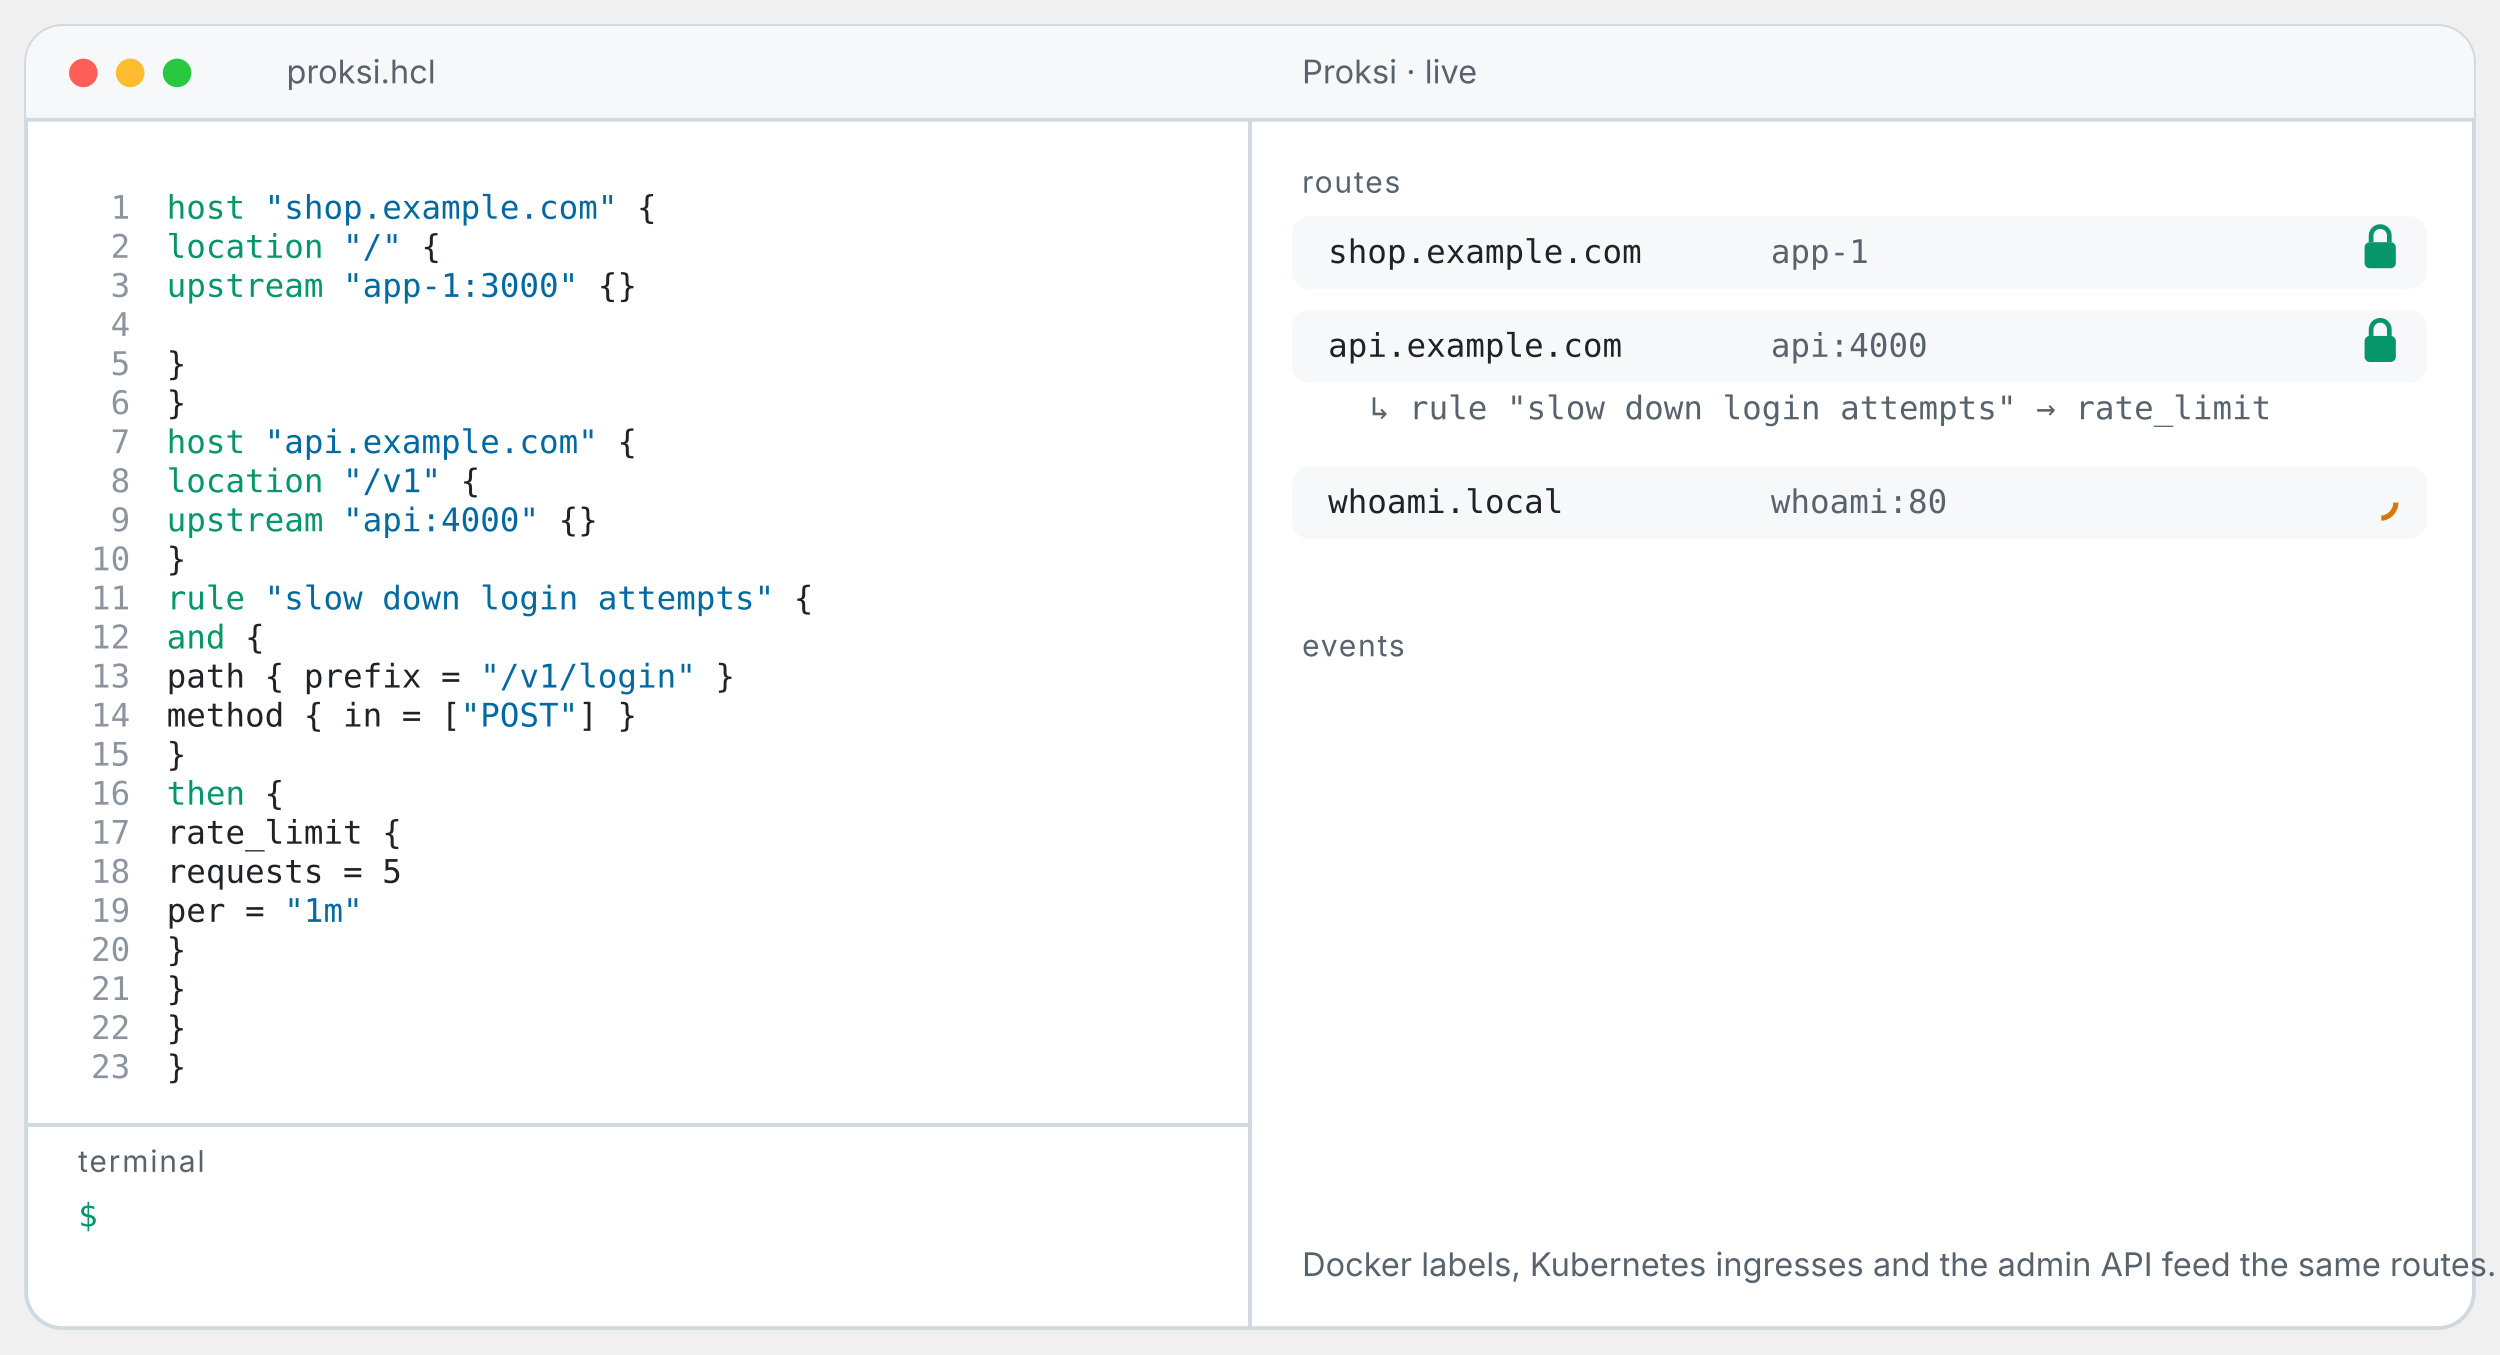
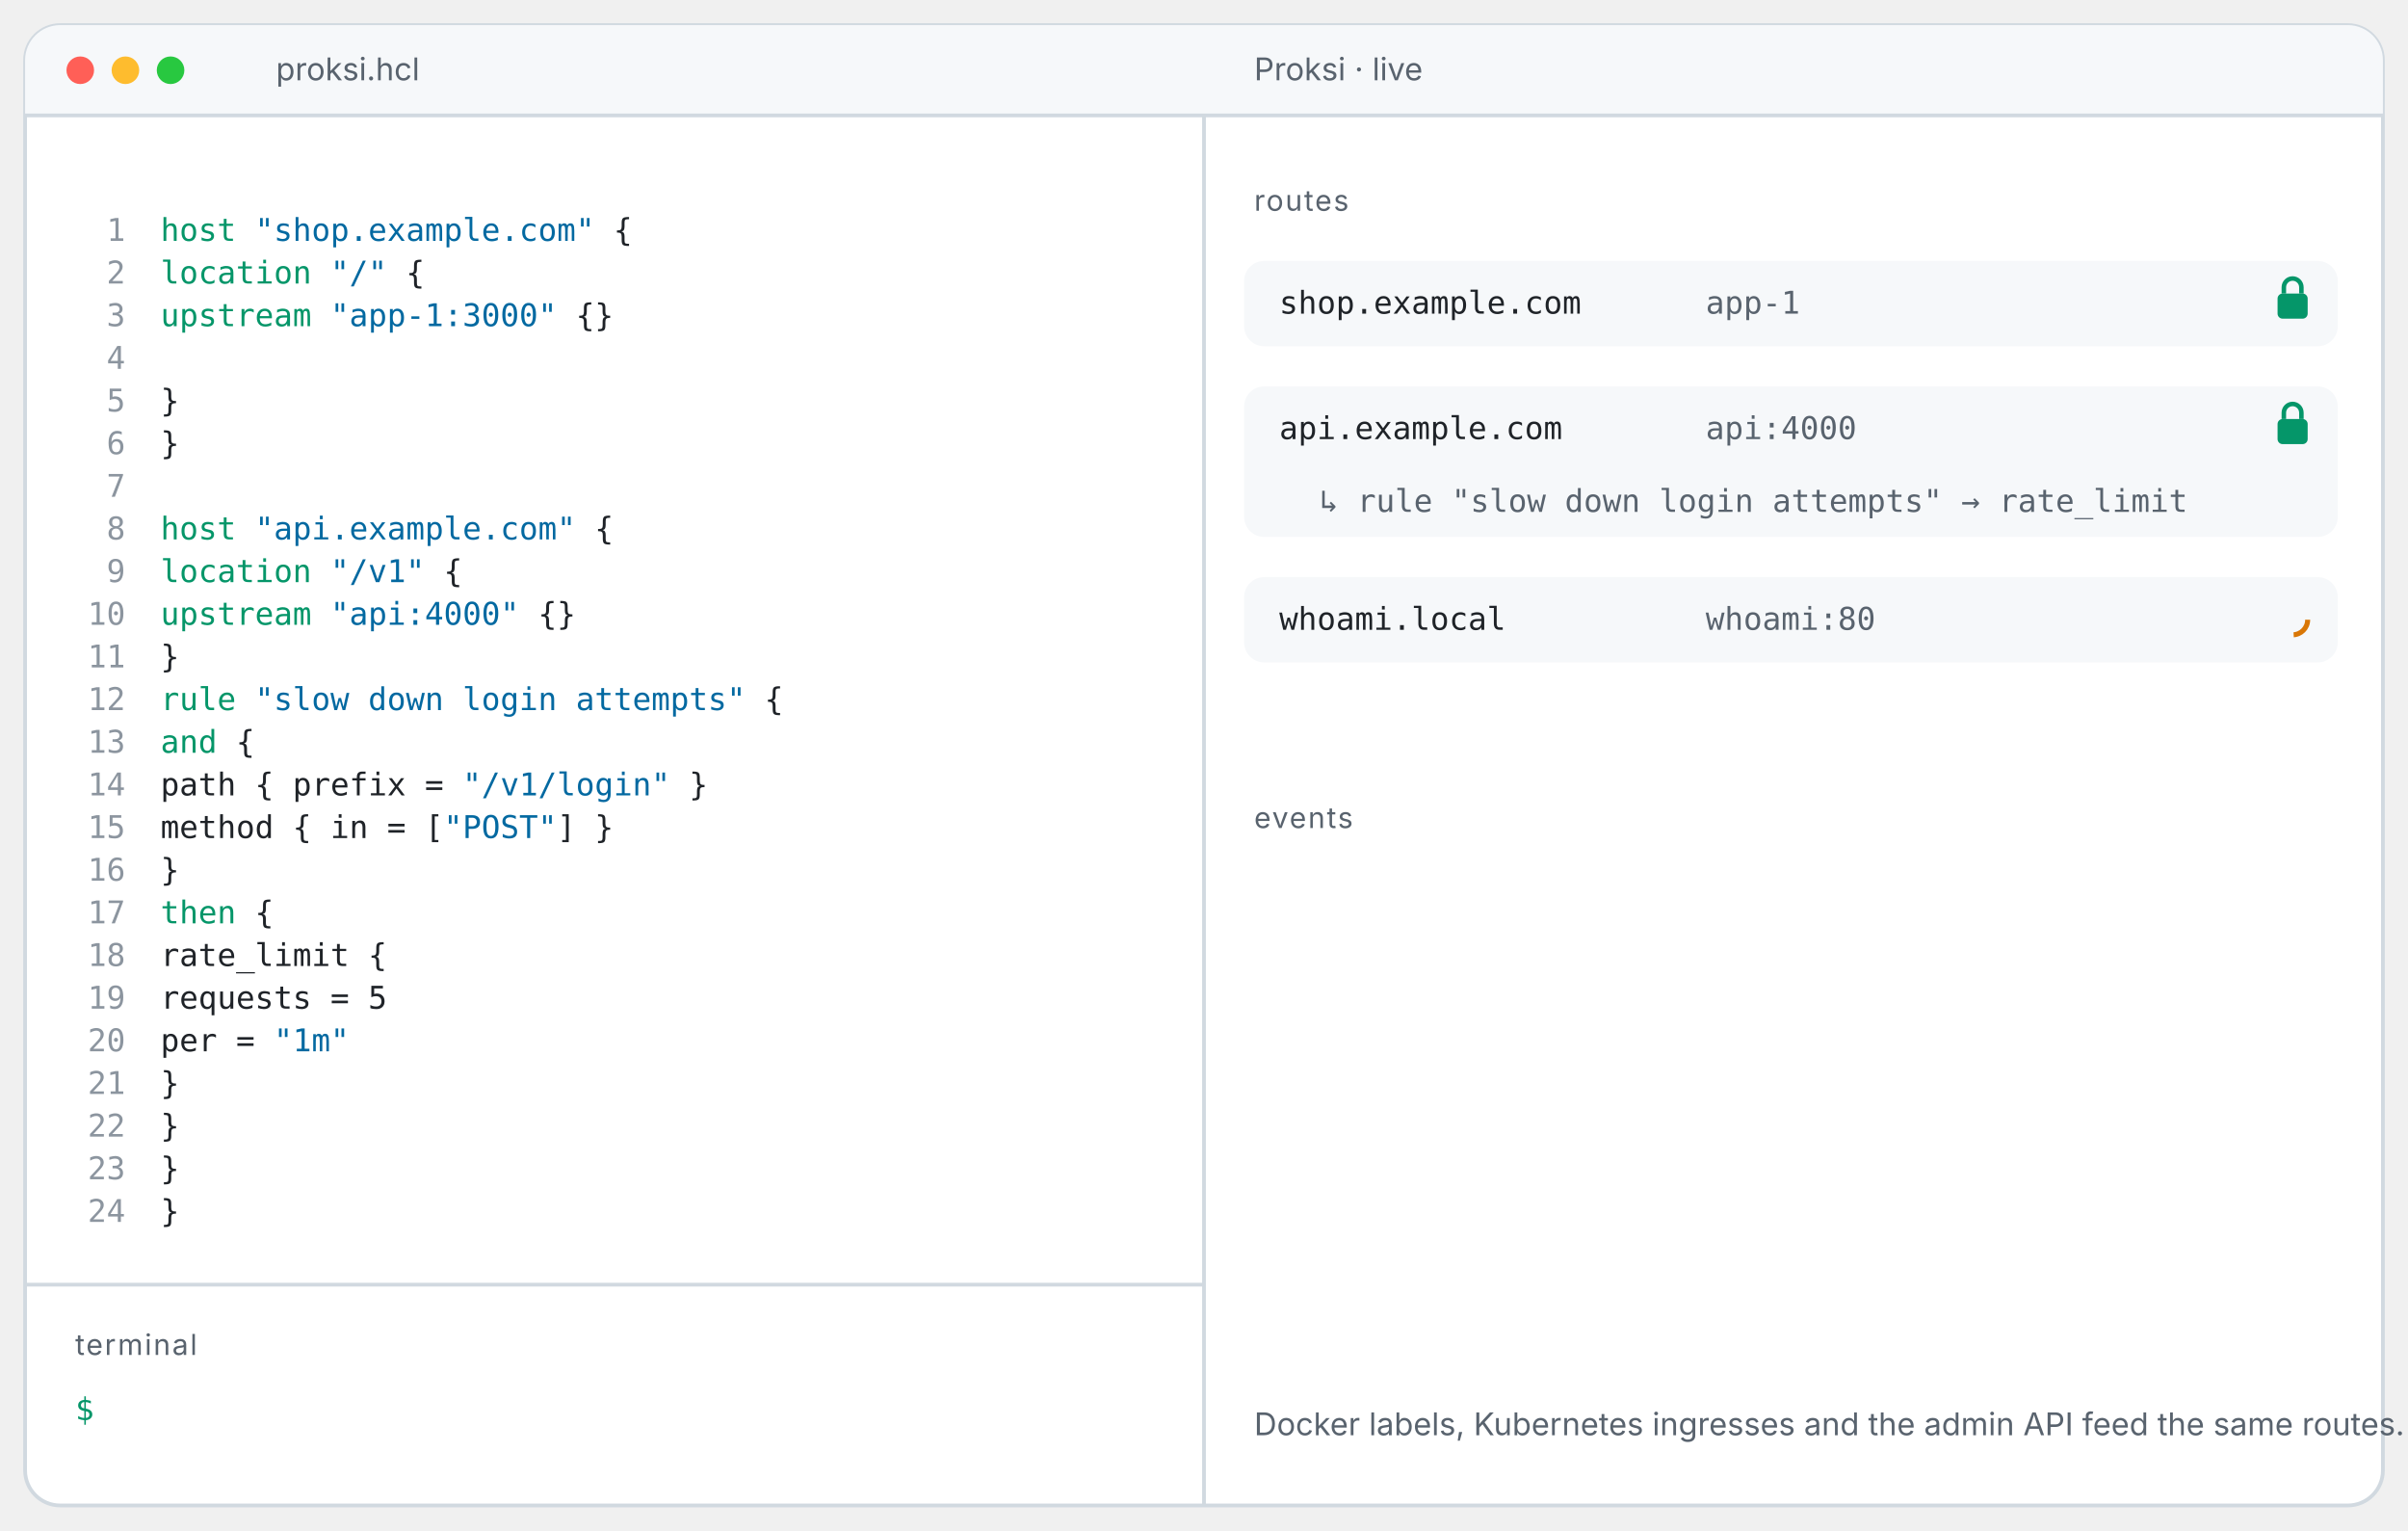
- <svg xmlns="http://www.w3.org/2000/svg" viewBox="0 0 960 520" width="960" height="520" role="img" aria-labelledby="title desc">
+ <svg xmlns="http://www.w3.org/2000/svg" viewBox="0 0 960 610" width="960" height="610" role="img" aria-labelledby="title desc">
  <style>
    text { font-family: ui-monospace, SFMono-Regular, Menlo, Consolas, monospace; font-size: 12.5px; fill: #1f2328; white-space: pre; }
    .k { fill: #059669; } .s { fill: #0369a1; } .m { fill: #59636e; } .f { fill: #8c959f; }
    .ui { font-family: system-ui, -apple-system, "Segoe UI", sans-serif; font-size: 12.5px; fill: #59636e; }
    .head { font-family: system-ui, -apple-system, "Segoe UI", sans-serif; font-size: 11.5px; fill: #59636e; letter-spacing: .06em; text-transform: uppercase; }
    @media (prefers-reduced-motion: reduce) { .motion { display: none; } .settled { opacity: 1 !important; } .typed { width: 600px !important; } }
  </style>
-   <rect x="10" y="10" width="940" height="500" rx="14" fill="#ffffff" stroke="#d1d9e0" stroke-width="1.5" />
+   <rect x="10" y="10" width="940" height="590" rx="14" fill="#ffffff" stroke="#d1d9e0" stroke-width="1.5" />
  <path d="M10,24 a14,14 0 0 1 14,-14 h912 a14,14 0 0 1 14,14 v22 h-940 z" fill="#f6f8fa" />
  <line x1="10" y1="46" x2="950" y2="46" stroke="#d1d9e0" stroke-width="1.5" />
  <circle cx="32" cy="28" r="5.5" fill="#ff5f57" />
  <circle cx="50" cy="28" r="5.5" fill="#febc2e" />
  <circle cx="68" cy="28" r="5.5" fill="#28c840" />
  <text class="ui" x="110" y="32">proksi.hcl</text>
  <text class="ui" x="500" y="32">Proksi · live</text>
-   <line x1="480" y1="46" x2="480" y2="510" stroke="#d1d9e0" stroke-width="1.5" />
-   <rect class="motion" x="12" y="223" width="466" height="180" fill="#e0e7ff" opacity="0">
+   <line x1="480" y1="46" x2="480" y2="600" stroke="#d1d9e0" stroke-width="1.5" />
+   <rect class="motion" x="12" y="271" width="466" height="204" fill="#e0e7ff" opacity="0">
    <animate attributeName="opacity" dur="13.0s" repeatCount="indefinite" calcMode="linear" values="0;0;1;1;0;0" keyTimes="0;0.661;0.685;0.877;0.908;1" />
  </rect>
-   <rect class="motion" x="12" y="118" width="466" height="15" fill="#d1fae5" opacity="0">
+   <rect class="motion" x="12" y="135" width="466" height="17" fill="#d1fae5" opacity="0">
    <animate attributeName="opacity" dur="13.0s" repeatCount="indefinite" calcMode="linear" values="0;0;1;1;0;0" keyTimes="0;0.369;0.385;0.538;0.569;1" />
  </rect>
  <defs>
    <clipPath id="typing-line">
-       <rect class="typed" x="64" y="117" height="15" width="0">
+       <rect class="typed" x="64" y="134" height="17" width="0">
        <animate attributeName="width" dur="13.0s" repeatCount="indefinite" calcMode="linear" values="0;0;220;220;0" keyTimes="0;0.369;0.446;0.985;1" />
      </rect>
    </clipPath>
    <clipPath id="typing-command">
-       <rect class="typed" x="46" y="456" height="20" width="0">
+       <rect class="typed" x="46" y="550" height="20" width="0">
        <animate attributeName="width" dur="13.0s" repeatCount="indefinite" calcMode="linear" values="0;0;358;358;0" keyTimes="0;0.023;0.123;0.985;1" />
      </rect>
    </clipPath>
  </defs>
-   <text class="f" x="50" y="84" text-anchor="end">1</text>
-   <text x="64" y="84">
+   <text class="f" x="50" y="96" text-anchor="end">1</text>
+   <text x="64" y="96">
    <tspan class="k">host</tspan>
    <tspan class="s">"shop.example.com"</tspan> {</text>
-   <text class="f" x="50" y="99" text-anchor="end">2</text>
-   <text x="64" y="99">
+   <text class="f" x="50" y="113" text-anchor="end">2</text>
+   <text x="64" y="113">
    <tspan class="k">location</tspan>
    <tspan class="s">"/"</tspan> {</text>
-   <text class="f" x="50" y="114" text-anchor="end">3</text>
-   <text x="64" y="114">
+   <text class="f" x="50" y="130" text-anchor="end">3</text>
+   <text x="64" y="130">
    <tspan class="k">upstream</tspan>
    <tspan class="s">"app-1:3000"</tspan> {}</text>
-   <text class="f" x="50" y="129" text-anchor="end">4</text>
-   <text x="64" y="129" clip-path="url(#typing-line)">
+   <text class="f" x="50" y="147" text-anchor="end">4</text>
+   <text x="64" y="147" clip-path="url(#typing-line)">
    <tspan class="k">upstream</tspan>
    <tspan class="s">"app-2:3000"</tspan> {}</text>
-   <text class="f" x="50" y="144" text-anchor="end">5</text>
-   <text x="64" y="144">  }</text>
-   <text class="f" x="50" y="159" text-anchor="end">6</text>
-   <text x="64" y="159">}</text>
-   <text class="f" x="50" y="174" text-anchor="end">7</text>
-   <text x="64" y="174">
+   <text class="f" x="50" y="164" text-anchor="end">5</text>
+   <text x="64" y="164">  }</text>
+   <text class="f" x="50" y="181" text-anchor="end">6</text>
+   <text x="64" y="181">}</text>
+   <text class="f" x="50" y="198" text-anchor="end">7</text>
+   <text x="64" y="198" />
+   <text class="f" x="50" y="215" text-anchor="end">8</text>
+   <text x="64" y="215">
    <tspan class="k">host</tspan>
    <tspan class="s">"api.example.com"</tspan> {</text>
-   <text class="f" x="50" y="189" text-anchor="end">8</text>
-   <text x="64" y="189">
+   <text class="f" x="50" y="232" text-anchor="end">9</text>
+   <text x="64" y="232">
    <tspan class="k">location</tspan>
    <tspan class="s">"/v1"</tspan> {</text>
-   <text class="f" x="50" y="204" text-anchor="end">9</text>
-   <text x="64" y="204">
+   <text class="f" x="50" y="249" text-anchor="end">10</text>
+   <text x="64" y="249">
    <tspan class="k">upstream</tspan>
    <tspan class="s">"api:4000"</tspan> {}</text>
-   <text class="f" x="50" y="219" text-anchor="end">10</text>
-   <text x="64" y="219">  }</text>
-   <text class="f" x="50" y="234" text-anchor="end">11</text>
-   <text x="64" y="234">
+   <text class="f" x="50" y="266" text-anchor="end">11</text>
+   <text x="64" y="266">  }</text>
+   <text class="f" x="50" y="283" text-anchor="end">12</text>
+   <text x="64" y="283">
    <tspan class="k">rule</tspan>
    <tspan class="s">"slow down login attempts"</tspan> {</text>
-   <text class="f" x="50" y="249" text-anchor="end">12</text>
-   <text x="64" y="249">
+   <text class="f" x="50" y="300" text-anchor="end">13</text>
+   <text x="64" y="300">
    <tspan class="k">and</tspan> {</text>
-   <text class="f" x="50" y="264" text-anchor="end">13</text>
-   <text x="64" y="264">      path { prefix = <tspan class="s">"/v1/login"</tspan> }</text>
-   <text class="f" x="50" y="279" text-anchor="end">14</text>
-   <text x="64" y="279">      method { in = [<tspan class="s">"POST"</tspan>] }</text>
-   <text class="f" x="50" y="294" text-anchor="end">15</text>
-   <text x="64" y="294">    }</text>
-   <text class="f" x="50" y="309" text-anchor="end">16</text>
-   <text x="64" y="309">
+   <text class="f" x="50" y="317" text-anchor="end">14</text>
+   <text x="64" y="317">      path { prefix = <tspan class="s">"/v1/login"</tspan> }</text>
+   <text class="f" x="50" y="334" text-anchor="end">15</text>
+   <text x="64" y="334">      method { in = [<tspan class="s">"POST"</tspan>] }</text>
+   <text class="f" x="50" y="351" text-anchor="end">16</text>
+   <text x="64" y="351">    }</text>
+   <text class="f" x="50" y="368" text-anchor="end">17</text>
+   <text x="64" y="368">
    <tspan class="k">then</tspan> {</text>
-   <text class="f" x="50" y="324" text-anchor="end">17</text>
-   <text x="64" y="324">      rate_limit {</text>
-   <text class="f" x="50" y="339" text-anchor="end">18</text>
-   <text x="64" y="339">        requests = 5</text>
-   <text class="f" x="50" y="354" text-anchor="end">19</text>
-   <text x="64" y="354">        per      = <tspan class="s">"1m"</tspan>
+   <text class="f" x="50" y="385" text-anchor="end">18</text>
+   <text x="64" y="385">      rate_limit {</text>
+   <text class="f" x="50" y="402" text-anchor="end">19</text>
+   <text x="64" y="402">        requests = 5</text>
+   <text class="f" x="50" y="419" text-anchor="end">20</text>
+   <text x="64" y="419">        per      = <tspan class="s">"1m"</tspan>
  </text>
-   <text class="f" x="50" y="369" text-anchor="end">20</text>
-   <text x="64" y="369">      }</text>
-   <text class="f" x="50" y="384" text-anchor="end">21</text>
-   <text x="64" y="384">    }</text>
-   <text class="f" x="50" y="399" text-anchor="end">22</text>
-   <text x="64" y="399">  }</text>
-   <text class="f" x="50" y="414" text-anchor="end">23</text>
-   <text x="64" y="414">}</text>
-   <line x1="10" y1="432" x2="480" y2="432" stroke="#d1d9e0" stroke-width="1.5" />
-   <text class="head" x="30" y="450">terminal</text>
-   <text class="k" x="30" y="471">$</text>
-   <text x="46" y="471" clip-path="url(#typing-command)">docker run -l proksi.host=whoami.local whoami</text>
-   <text class="head" x="500" y="74">routes</text>
+   <text class="f" x="50" y="436" text-anchor="end">21</text>
+   <text x="64" y="436">      }</text>
+   <text class="f" x="50" y="453" text-anchor="end">22</text>
+   <text x="64" y="453">    }</text>
+   <text class="f" x="50" y="470" text-anchor="end">23</text>
+   <text x="64" y="470">  }</text>
+   <text class="f" x="50" y="487" text-anchor="end">24</text>
+   <text x="64" y="487">}</text>
+   <line x1="10" y1="512" x2="480" y2="512" stroke="#d1d9e0" stroke-width="1.5" />
+   <text class="head" x="30" y="540">terminal</text>
+   <text class="k" x="30" y="566">$</text>
+   <text x="46" y="566" clip-path="url(#typing-command)">docker run -l proksi.host=whoami.local whoami</text>
+   <text class="head" x="500" y="84">routes</text>
  <g>
-     <rect x="496" y="83" width="436" height="28" rx="7" fill="#f6f8fa" />
-     <text x="510" y="101">shop.example.com</text>
-     <text class="m motion" x="680" y="101">app-1
+     <rect x="496" y="104" width="436" height="34" rx="8" fill="#f6f8fa" />
+     <text x="510" y="125">shop.example.com</text>
+     <text class="m motion" x="680" y="125">app-1
      <animate attributeName="opacity" dur="13.0s" repeatCount="indefinite" calcMode="discrete" values="1;0;1" keyTimes="0;0.462;0.985" />
    </text>
-     <text class="m settled" x="680" y="101" opacity="0">app-1, app-2
+     <text class="m settled" x="680" y="125" opacity="0">app-1, app-2
      <animate attributeName="opacity" dur="13.0s" repeatCount="indefinite" calcMode="discrete" values="0;1;0" keyTimes="0;0.462;0.985" />
    </text>
-     <rect x="908" y="93" width="12" height="10" rx="2" fill="#059669" />
-     <path d="M910.5,93 v-2.5 a3.5,3.5 0 0 1 7,0 v2.5" fill="none" stroke="#059669" stroke-width="1.8" />
+     <rect x="908" y="117" width="12" height="10" rx="2" fill="#059669" />
+     <path d="M910.5,117 v-2.5 a3.5,3.5 0 0 1 7,0 v2.5" fill="none" stroke="#059669" stroke-width="1.8" />
  </g>
  <g>
-     <rect x="496" y="119" width="436" height="28" rx="7" fill="#f6f8fa" />
-     <text x="510" y="137">api.example.com</text>
-     <text class="m" x="680" y="137">api:4000</text>
-     <rect x="908" y="129" width="12" height="10" rx="2" fill="#059669" />
-     <path d="M910.5,129 v-2.5 a3.5,3.5 0 0 1 7,0 v2.5" fill="none" stroke="#059669" stroke-width="1.8" />
-     <text class="m" x="526" y="161">↳ rule "slow down login attempts"  →  rate_limit</text>
+     <rect x="496" y="154" width="436" height="60" rx="8" fill="#f6f8fa" />
+     <text x="510" y="175">api.example.com</text>
+     <text class="m" x="680" y="175">api:4000</text>
+     <rect x="908" y="167" width="12" height="10" rx="2" fill="#059669" />
+     <path d="M910.5,167 v-2.5 a3.5,3.5 0 0 1 7,0 v2.5" fill="none" stroke="#059669" stroke-width="1.8" />
+     <text class="m" x="526" y="204">↳ rule "slow down login attempts"  →  rate_limit</text>
  </g>
  <g class="settled">
    <animate attributeName="opacity" dur="13.0s" repeatCount="indefinite" calcMode="discrete" values="0;1;0" keyTimes="0;0.154;0.985" />
-     <rect x="496" y="179" width="436" height="28" rx="7" fill="#f6f8fa" />
-     <text x="510" y="197">whoami.local</text>
-     <text class="m" x="680" y="197">whoami:80</text>
+     <rect x="496" y="230" width="436" height="34" rx="8" fill="#f6f8fa" />
+     <text x="510" y="251">whoami.local</text>
+     <text class="m" x="680" y="251">whoami:80</text>
    <g class="motion">
      <animate attributeName="opacity" dur="13.0s" repeatCount="indefinite" calcMode="discrete" values="1;0;1" keyTimes="0;0.277;0.985" />
-       <circle cx="914" cy="193" r="6" fill="none" stroke="#d97706" stroke-width="2" stroke-dasharray="9 29">
-         <animateTransform attributeName="transform" type="rotate" from="0 914 193" to="360 914 193" dur="1s" repeatCount="indefinite" />
+       <circle cx="914" cy="247" r="6" fill="none" stroke="#d97706" stroke-width="2" stroke-dasharray="9 29">
+         <animateTransform attributeName="transform" type="rotate" from="0 914 247" to="360 914 247" dur="1s" repeatCount="indefinite" />
      </circle>
    </g>
    <g class="settled" opacity="0">
      <animate attributeName="opacity" dur="13.0s" repeatCount="indefinite" calcMode="discrete" values="0;1;0" keyTimes="0;0.277;0.985" />
-       <rect x="908" y="189" width="12" height="10" rx="2" fill="#059669" />
-       <path d="M910.5,189 v-2.5 a3.5,3.5 0 0 1 7,0 v2.5" fill="none" stroke="#059669" stroke-width="1.8" />
+       <rect x="908" y="243" width="12" height="10" rx="2" fill="#059669" />
+       <path d="M910.5,243 v-2.5 a3.5,3.5 0 0 1 7,0 v2.5" fill="none" stroke="#059669" stroke-width="1.8" />
    </g>
  </g>
-   <text class="head" x="500" y="252">events</text>
+   <text class="head" x="500" y="330">events</text>
  <g class="settled" opacity="0">
    <animate attributeName="opacity" dur="13.0s" repeatCount="indefinite" calcMode="discrete" values="0;1;0" keyTimes="0;0.154;0.985" />
-     <text class="f" x="500" y="278">12:00:02</text>
-     <text x="572" y="278">whoami.local</text>
-     <text class="m" x="700" y="278">routed from its docker labels</text>
+     <text class="f" x="500" y="366">12:00:02</text>
+     <text x="572" y="366">whoami.local</text>
+     <text class="m" x="692" y="366">routed from its docker labels</text>
  </g>
  <g class="settled" opacity="0">
    <animate attributeName="opacity" dur="13.0s" repeatCount="indefinite" calcMode="discrete" values="0;1;0" keyTimes="0;0.277;0.985" />
-     <text class="f" x="500" y="304">12:00:03</text>
-     <text x="572" y="304">whoami.local</text>
-     <text class="m" x="700" y="304">certificate issued</text>
+     <text class="f" x="500" y="398">12:00:03</text>
+     <text x="572" y="398">whoami.local</text>
+     <text class="m" x="692" y="398">certificate issued</text>
  </g>
  <g class="settled" opacity="0">
    <animate attributeName="opacity" dur="13.0s" repeatCount="indefinite" calcMode="discrete" values="0;1;0" keyTimes="0;0.462;0.985" />
-     <text class="f" x="500" y="330">12:00:06</text>
-     <text x="572" y="330">proksi.hcl</text>
-     <text class="m" x="700" y="330">applied, 0 connections dropped</text>
+     <text class="f" x="500" y="430">12:00:06</text>
+     <text x="572" y="430">proksi.hcl</text>
+     <text class="m" x="692" y="430">applied, 0 connections dropped</text>
  </g>
-   <rect class="motion" x="494" y="81" width="440" height="32" rx="8" fill="none" stroke="#059669" stroke-width="2" opacity="0">
+   <rect class="motion" x="494" y="102" width="440" height="38" rx="9" fill="none" stroke="#059669" stroke-width="2" opacity="0">
    <animate attributeName="opacity" dur="13.0s" repeatCount="indefinite" calcMode="linear" values="0;0;1;0;0" keyTimes="0;0.462;0.485;0.569;1" />
  </rect>
  <g class="settled" opacity="0">
    <animate attributeName="opacity" dur="13.0s" repeatCount="indefinite" calcMode="discrete" values="0;1;0" keyTimes="0;0.692;0.985" />
-     <text class="f" x="500" y="356">12:00:09</text>
-     <text x="572" y="356">POST /v1/login</text>
-     <text class="m" x="700" y="356" style="fill:#cf222e">429 (slow down login attempts)</text>
+     <text class="f" x="500" y="462">12:00:09</text>
+     <text x="572" y="462">POST /v1/login</text>
+     <text class="m" x="692" y="462" style="fill:#cf222e">429 (slow down login attempts)</text>
  </g>
-   <rect class="motion" x="494" y="117" width="440" height="50" rx="8" fill="none" stroke="#6366f1" stroke-width="2" opacity="0">
+   <rect class="motion" x="494" y="152" width="440" height="64" rx="9" fill="none" stroke="#6366f1" stroke-width="2" opacity="0">
    <animate attributeName="opacity" dur="13.0s" repeatCount="indefinite" calcMode="linear" values="0;0;1;1;0;0" keyTimes="0;0.661;0.685;0.877;0.908;1" />
  </rect>
-   <text class="ui" x="500" y="490">Docker labels, Kubernetes ingresses and the admin API feed the same routes.</text>
+   <text class="ui" x="500" y="572">Docker labels, Kubernetes ingresses and the admin API feed the same routes.</text>
</svg>
